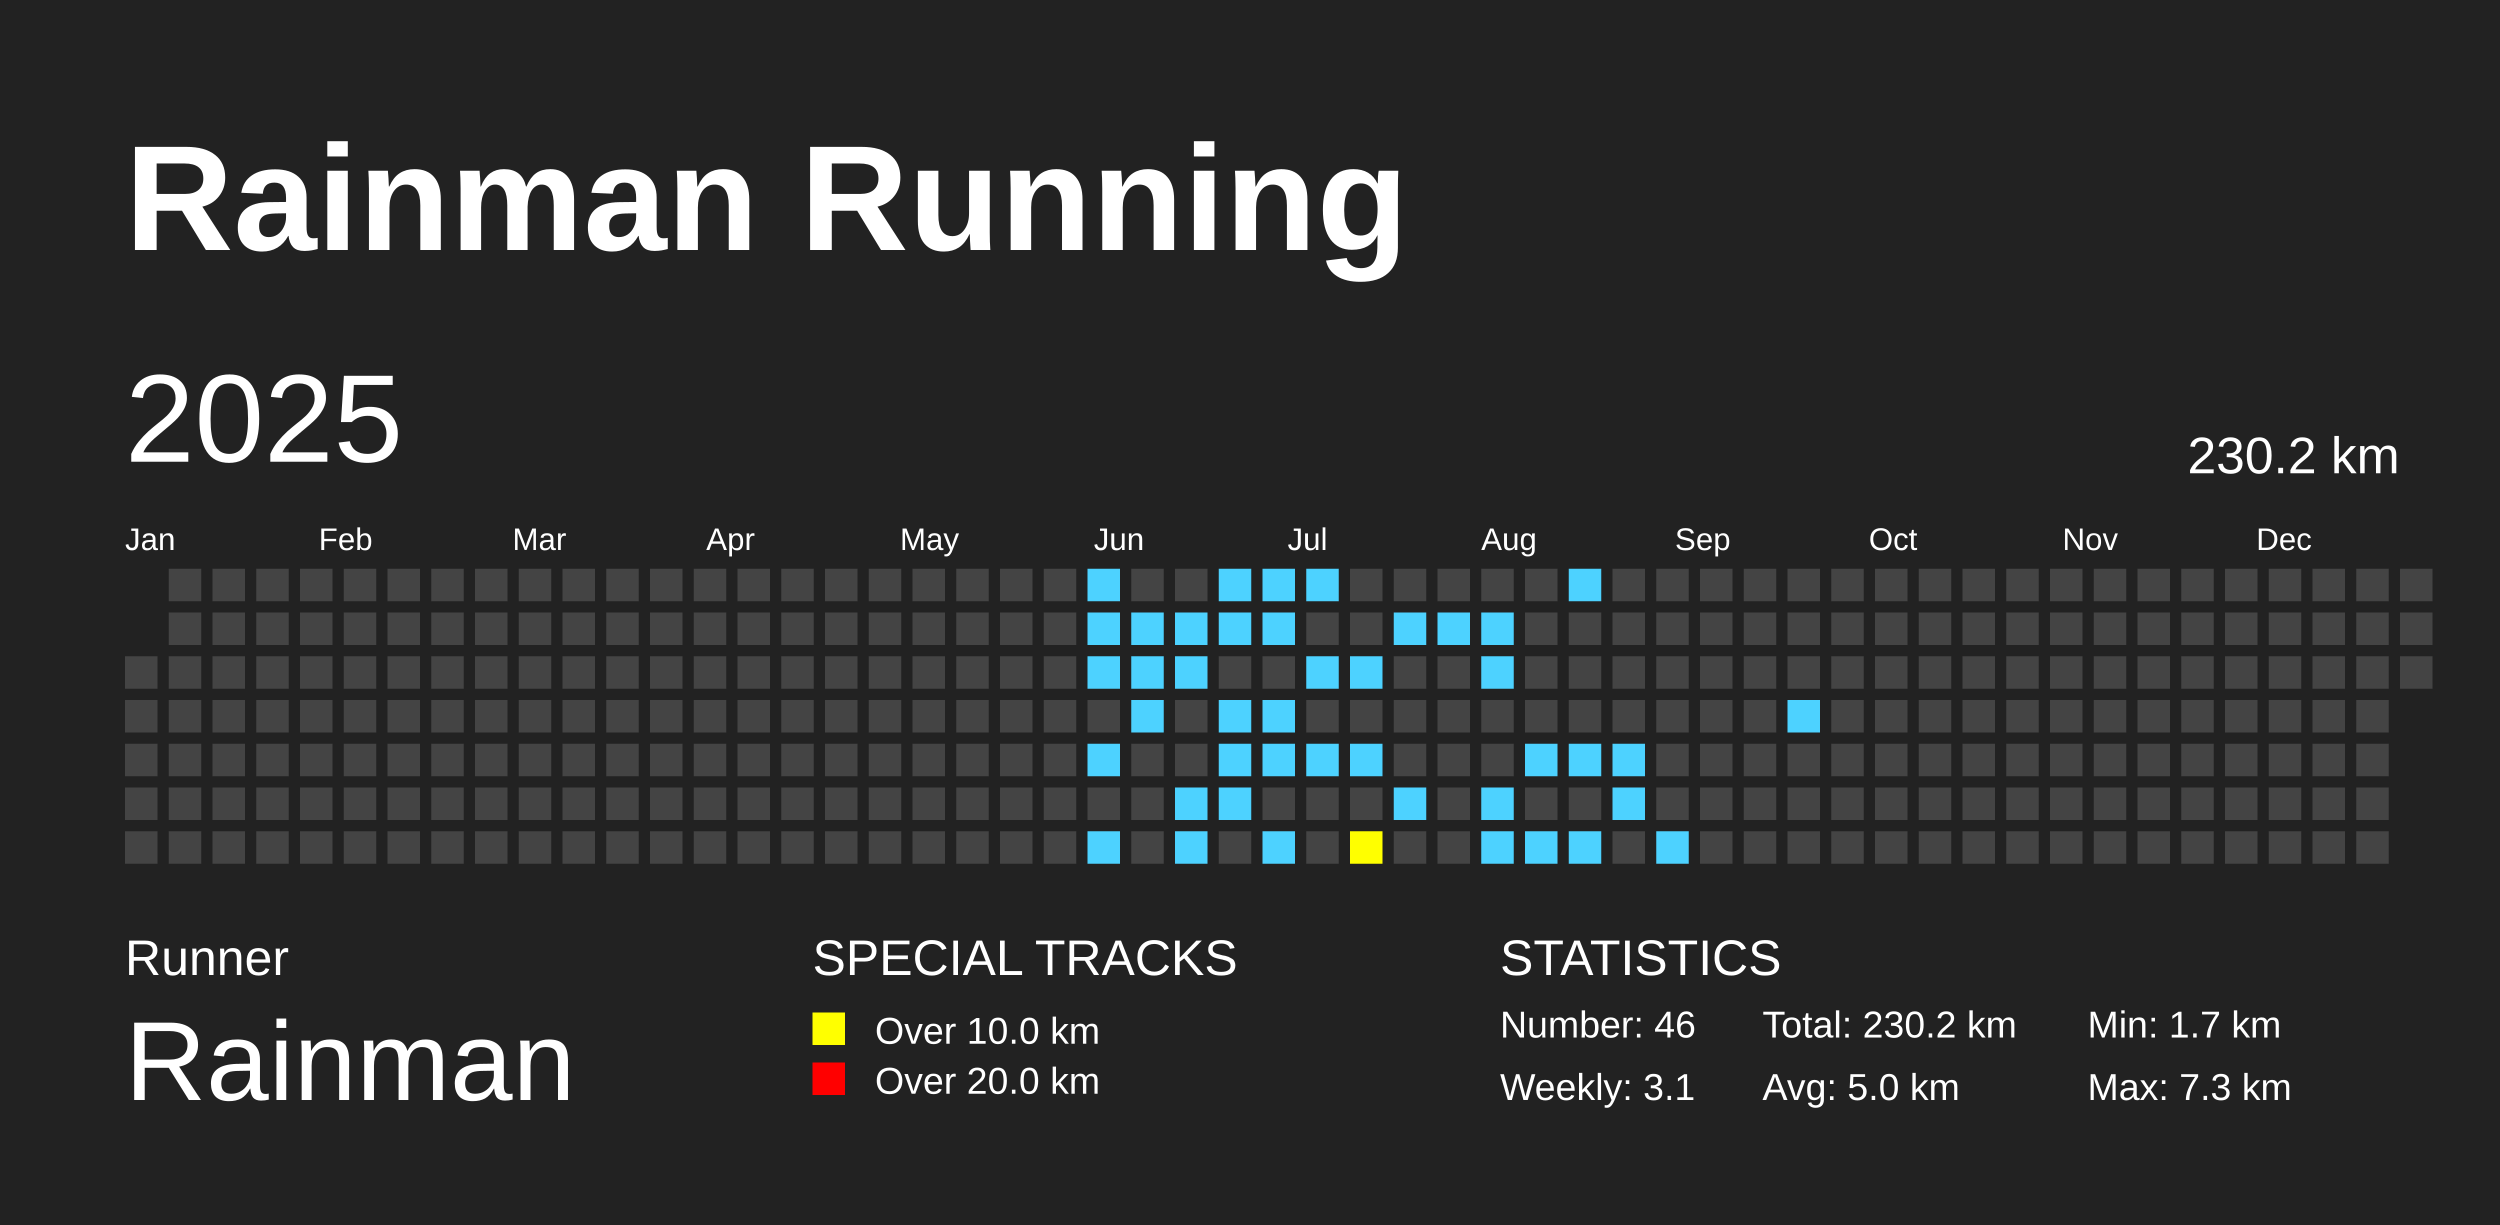
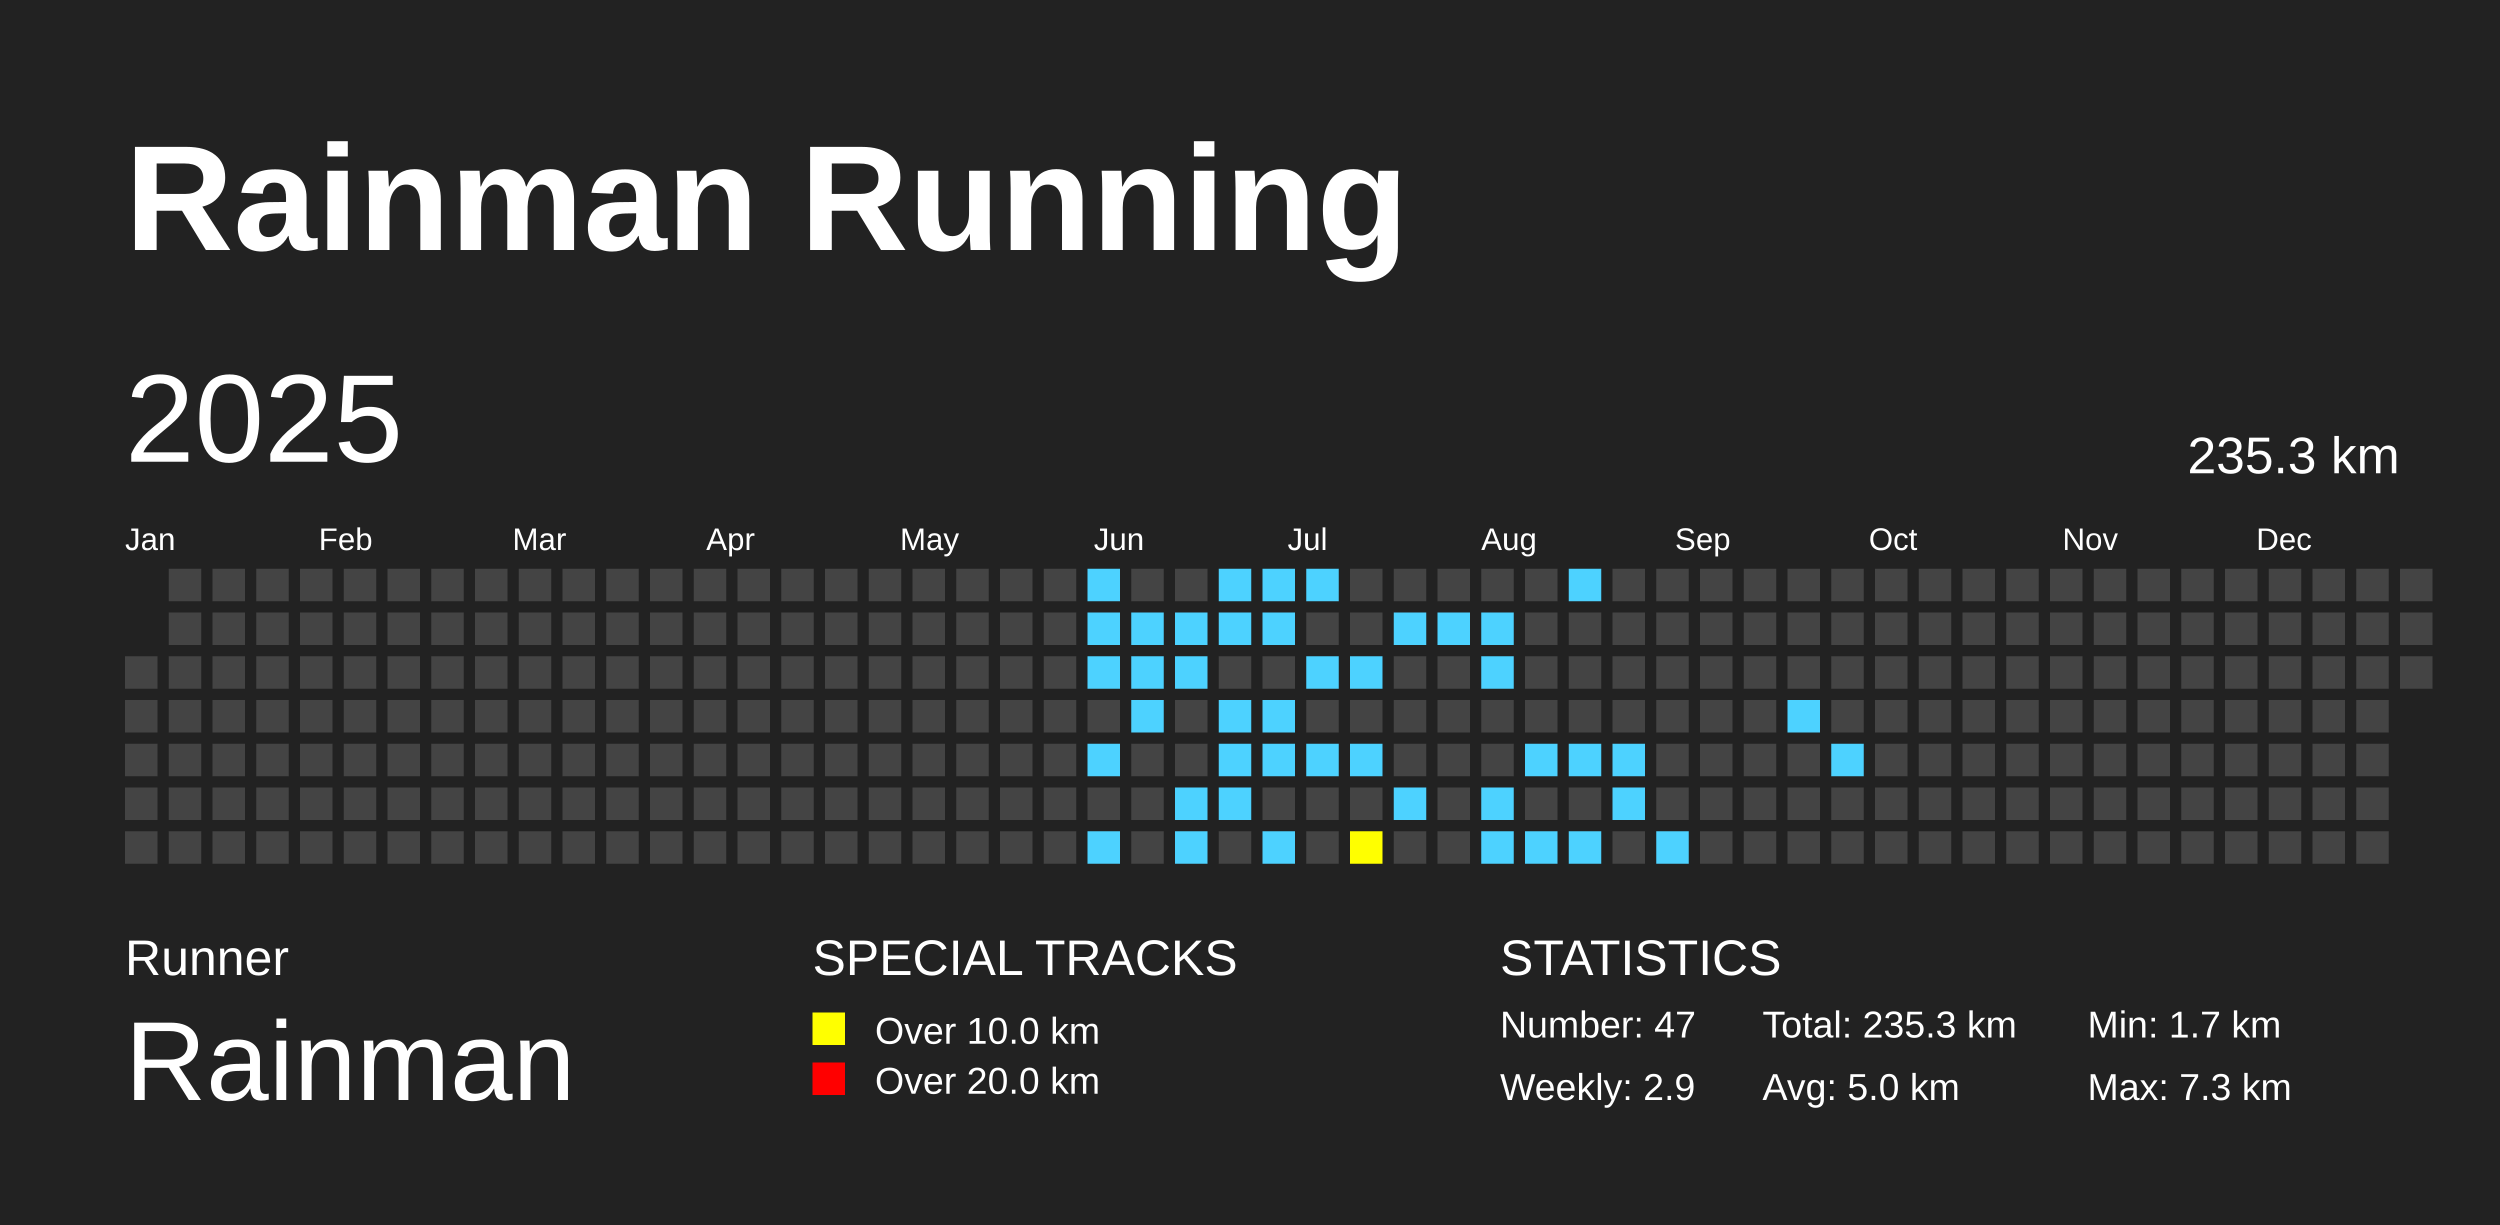
<svg xmlns="http://www.w3.org/2000/svg" baseProfile="full" height="98mm" version="1.1" viewBox="0,0,200,98" width="200mm">
  <defs />
  <rect fill="#222222" height="98" width="200" x="0" y="0" />
  <text fill="#FFFFFF" style="font-size:12px; font-family:Arial; font-weight:bold;" x="10" y="20">Rainman Running</text>
  <text fill="#FFFFFF" style="font-size:4px; font-family:Arial" x="10" y="78">Runner</text>
  <text fill="#FFFFFF" style="font-size:9px; font-family:Arial" x="10" y="88">Rainman</text>
  <text fill="#FFFFFF" style="font-size:4px; font-family:Arial" x="65" y="78">SPECIAL TRACKS</text>
  <rect fill="yellow" height="2.6" width="2.6" x="65" y="81" />
  <text fill="#FFFFFF" style="font-size:3px; font-family:Arial" x="70" y="83.5">Over 10.0 km</text>
  <rect fill="red" height="2.6" width="2.6" x="65" y="85" />
  <text fill="#FFFFFF" style="font-size:3px; font-family:Arial" x="70" y="87.5">Over 20.0 km</text>
  <text fill="#FFFFFF" style="font-size:4px; font-family:Arial" x="120" y="78">STATISTICS</text>
-   <text fill="#FFFFFF" style="font-size:3px; font-family:Arial" x="120" y="83">Number: 46</text>
-   <text fill="#FFFFFF" style="font-size:3px; font-family:Arial" x="120" y="88">Weekly: 3.1</text>
-   <text fill="#FFFFFF" style="font-size:3px; font-family:Arial" x="141" y="83">Total: 230.2 km</text>
+   <text fill="#FFFFFF" style="font-size:3px; font-family:Arial" x="120" y="83">Number: 47</text>
+   <text fill="#FFFFFF" style="font-size:3px; font-family:Arial" x="120" y="88">Weekly: 2.9</text>
+   <text fill="#FFFFFF" style="font-size:3px; font-family:Arial" x="141" y="83">Total: 235.3 km</text>
  <text fill="#FFFFFF" style="font-size:3px; font-family:Arial" x="141" y="88">Avg: 5.0 km</text>
  <text fill="#FFFFFF" style="font-size:3px; font-family:Arial" x="167" y="83">Min: 1.7 km</text>
  <text fill="#FFFFFF" style="font-size:3px; font-family:Arial" x="167" y="88">Max: 7.3 km</text>
  <text dominant-baseline="hanging" fill="#FFFFFF" style="font-size:10.0px; font-family:Arial;" x="10" y="30">2025</text>
-   <text dominant-baseline="hanging" fill="#FFFFFF" style="font-size:4.125px; font-family:Arial;" x="175" y="35">230.2 km</text>
+   <text dominant-baseline="hanging" fill="#FFFFFF" style="font-size:4.125px; font-family:Arial;" x="175" y="35">235.3 km</text>
  <text fill="#FFFFFF" style="font-size:2.5px; font-family:Arial" x="10.0" y="44">Jan</text>
  <text fill="#FFFFFF" style="font-size:2.5px; font-family:Arial" x="25.5" y="44">Feb</text>
  <text fill="#FFFFFF" style="font-size:2.5px; font-family:Arial" x="41.0" y="44">Mar</text>
  <text fill="#FFFFFF" style="font-size:2.5px; font-family:Arial" x="56.5" y="44">Apr</text>
  <text fill="#FFFFFF" style="font-size:2.5px; font-family:Arial" x="72.0" y="44">May</text>
  <text fill="#FFFFFF" style="font-size:2.5px; font-family:Arial" x="87.5" y="44">Jun</text>
  <text fill="#FFFFFF" style="font-size:2.5px; font-family:Arial" x="103.0" y="44">Jul</text>
  <text fill="#FFFFFF" style="font-size:2.5px; font-family:Arial" x="118.5" y="44">Aug</text>
  <text fill="#FFFFFF" style="font-size:2.5px; font-family:Arial" x="134.0" y="44">Sep</text>
  <text fill="#FFFFFF" style="font-size:2.5px; font-family:Arial" x="149.5" y="44">Oct</text>
  <text fill="#FFFFFF" style="font-size:2.5px; font-family:Arial" x="165.0" y="44">Nov</text>
  <text fill="#FFFFFF" style="font-size:2.5px; font-family:Arial" x="180.5" y="44">Dec</text>
  <rect fill="#444444" height="2.6" width="2.6" x="10.0" y="52.5" />
  <rect fill="#444444" height="2.6" width="2.6" x="10.0" y="56.0" />
  <rect fill="#444444" height="2.6" width="2.6" x="10.0" y="59.5" />
  <rect fill="#444444" height="2.6" width="2.6" x="10.0" y="63.0" />
  <rect fill="#444444" height="2.6" width="2.6" x="10.0" y="66.5" />
  <rect fill="#444444" height="2.6" width="2.6" x="13.5" y="45.5" />
  <rect fill="#444444" height="2.6" width="2.6" x="13.5" y="49.0" />
  <rect fill="#444444" height="2.6" width="2.6" x="13.5" y="52.5" />
  <rect fill="#444444" height="2.6" width="2.6" x="13.5" y="56.0" />
  <rect fill="#444444" height="2.6" width="2.6" x="13.5" y="59.5" />
  <rect fill="#444444" height="2.6" width="2.6" x="13.5" y="63.0" />
  <rect fill="#444444" height="2.6" width="2.6" x="13.5" y="66.5" />
  <rect fill="#444444" height="2.6" width="2.6" x="17.0" y="45.5" />
  <rect fill="#444444" height="2.6" width="2.6" x="17.0" y="49.0" />
  <rect fill="#444444" height="2.6" width="2.6" x="17.0" y="52.5" />
  <rect fill="#444444" height="2.6" width="2.6" x="17.0" y="56.0" />
  <rect fill="#444444" height="2.6" width="2.6" x="17.0" y="59.5" />
  <rect fill="#444444" height="2.6" width="2.6" x="17.0" y="63.0" />
  <rect fill="#444444" height="2.6" width="2.6" x="17.0" y="66.5" />
  <rect fill="#444444" height="2.6" width="2.6" x="20.5" y="45.5" />
  <rect fill="#444444" height="2.6" width="2.6" x="20.5" y="49.0" />
  <rect fill="#444444" height="2.6" width="2.6" x="20.5" y="52.5" />
  <rect fill="#444444" height="2.6" width="2.6" x="20.5" y="56.0" />
  <rect fill="#444444" height="2.6" width="2.6" x="20.5" y="59.5" />
  <rect fill="#444444" height="2.6" width="2.6" x="20.5" y="63.0" />
  <rect fill="#444444" height="2.6" width="2.6" x="20.5" y="66.5" />
  <rect fill="#444444" height="2.6" width="2.6" x="24.0" y="45.5" />
  <rect fill="#444444" height="2.6" width="2.6" x="24.0" y="49.0" />
  <rect fill="#444444" height="2.6" width="2.6" x="24.0" y="52.5" />
  <rect fill="#444444" height="2.6" width="2.6" x="24.0" y="56.0" />
  <rect fill="#444444" height="2.6" width="2.6" x="24.0" y="59.5" />
  <rect fill="#444444" height="2.6" width="2.6" x="24.0" y="63.0" />
  <rect fill="#444444" height="2.6" width="2.6" x="24.0" y="66.5" />
  <rect fill="#444444" height="2.6" width="2.6" x="27.5" y="45.5" />
  <rect fill="#444444" height="2.6" width="2.6" x="27.5" y="49.0" />
  <rect fill="#444444" height="2.6" width="2.6" x="27.5" y="52.5" />
  <rect fill="#444444" height="2.6" width="2.6" x="27.5" y="56.0" />
  <rect fill="#444444" height="2.6" width="2.6" x="27.5" y="59.5" />
  <rect fill="#444444" height="2.6" width="2.6" x="27.5" y="63.0" />
  <rect fill="#444444" height="2.6" width="2.6" x="27.5" y="66.5" />
  <rect fill="#444444" height="2.6" width="2.6" x="31.0" y="45.5" />
  <rect fill="#444444" height="2.6" width="2.6" x="31.0" y="49.0" />
  <rect fill="#444444" height="2.6" width="2.6" x="31.0" y="52.5" />
  <rect fill="#444444" height="2.6" width="2.6" x="31.0" y="56.0" />
  <rect fill="#444444" height="2.6" width="2.6" x="31.0" y="59.5" />
  <rect fill="#444444" height="2.6" width="2.6" x="31.0" y="63.0" />
  <rect fill="#444444" height="2.6" width="2.6" x="31.0" y="66.5" />
  <rect fill="#444444" height="2.6" width="2.6" x="34.5" y="45.5" />
  <rect fill="#444444" height="2.6" width="2.6" x="34.5" y="49.0" />
  <rect fill="#444444" height="2.6" width="2.6" x="34.5" y="52.5" />
  <rect fill="#444444" height="2.6" width="2.6" x="34.5" y="56.0" />
  <rect fill="#444444" height="2.6" width="2.6" x="34.5" y="59.5" />
  <rect fill="#444444" height="2.6" width="2.6" x="34.5" y="63.0" />
  <rect fill="#444444" height="2.6" width="2.6" x="34.5" y="66.5" />
  <rect fill="#444444" height="2.6" width="2.6" x="38.0" y="45.5" />
  <rect fill="#444444" height="2.6" width="2.6" x="38.0" y="49.0" />
  <rect fill="#444444" height="2.6" width="2.6" x="38.0" y="52.5" />
  <rect fill="#444444" height="2.6" width="2.6" x="38.0" y="56.0" />
  <rect fill="#444444" height="2.6" width="2.6" x="38.0" y="59.5" />
  <rect fill="#444444" height="2.6" width="2.6" x="38.0" y="63.0" />
  <rect fill="#444444" height="2.6" width="2.6" x="38.0" y="66.5" />
  <rect fill="#444444" height="2.6" width="2.6" x="41.5" y="45.5" />
  <rect fill="#444444" height="2.6" width="2.6" x="41.5" y="49.0" />
  <rect fill="#444444" height="2.6" width="2.6" x="41.5" y="52.5" />
  <rect fill="#444444" height="2.6" width="2.6" x="41.5" y="56.0" />
  <rect fill="#444444" height="2.6" width="2.6" x="41.5" y="59.5" />
  <rect fill="#444444" height="2.6" width="2.6" x="41.5" y="63.0" />
  <rect fill="#444444" height="2.6" width="2.6" x="41.5" y="66.5" />
  <rect fill="#444444" height="2.6" width="2.6" x="45.0" y="45.5" />
  <rect fill="#444444" height="2.6" width="2.6" x="45.0" y="49.0" />
  <rect fill="#444444" height="2.6" width="2.6" x="45.0" y="52.5" />
  <rect fill="#444444" height="2.6" width="2.6" x="45.0" y="56.0" />
  <rect fill="#444444" height="2.6" width="2.6" x="45.0" y="59.5" />
  <rect fill="#444444" height="2.6" width="2.6" x="45.0" y="63.0" />
  <rect fill="#444444" height="2.6" width="2.6" x="45.0" y="66.5" />
  <rect fill="#444444" height="2.6" width="2.6" x="48.5" y="45.5" />
  <rect fill="#444444" height="2.6" width="2.6" x="48.5" y="49.0" />
  <rect fill="#444444" height="2.6" width="2.6" x="48.5" y="52.5" />
  <rect fill="#444444" height="2.6" width="2.6" x="48.5" y="56.0" />
  <rect fill="#444444" height="2.6" width="2.6" x="48.5" y="59.5" />
  <rect fill="#444444" height="2.6" width="2.6" x="48.5" y="63.0" />
  <rect fill="#444444" height="2.6" width="2.6" x="48.5" y="66.5" />
  <rect fill="#444444" height="2.6" width="2.6" x="52.0" y="45.5" />
  <rect fill="#444444" height="2.6" width="2.6" x="52.0" y="49.0" />
  <rect fill="#444444" height="2.6" width="2.6" x="52.0" y="52.5" />
  <rect fill="#444444" height="2.6" width="2.6" x="52.0" y="56.0" />
  <rect fill="#444444" height="2.6" width="2.6" x="52.0" y="59.5" />
  <rect fill="#444444" height="2.6" width="2.6" x="52.0" y="63.0" />
  <rect fill="#444444" height="2.6" width="2.6" x="52.0" y="66.5" />
  <rect fill="#444444" height="2.6" width="2.6" x="55.5" y="45.5" />
  <rect fill="#444444" height="2.6" width="2.6" x="55.5" y="49.0" />
  <rect fill="#444444" height="2.6" width="2.6" x="55.5" y="52.5" />
  <rect fill="#444444" height="2.6" width="2.6" x="55.5" y="56.0" />
  <rect fill="#444444" height="2.6" width="2.6" x="55.5" y="59.5" />
  <rect fill="#444444" height="2.6" width="2.6" x="55.5" y="63.0" />
  <rect fill="#444444" height="2.6" width="2.6" x="55.5" y="66.5" />
  <rect fill="#444444" height="2.6" width="2.6" x="59.0" y="45.5" />
  <rect fill="#444444" height="2.6" width="2.6" x="59.0" y="49.0" />
  <rect fill="#444444" height="2.6" width="2.6" x="59.0" y="52.5" />
  <rect fill="#444444" height="2.6" width="2.6" x="59.0" y="56.0" />
  <rect fill="#444444" height="2.6" width="2.6" x="59.0" y="59.5" />
  <rect fill="#444444" height="2.6" width="2.6" x="59.0" y="63.0" />
  <rect fill="#444444" height="2.6" width="2.6" x="59.0" y="66.5" />
  <rect fill="#444444" height="2.6" width="2.6" x="62.5" y="45.5" />
  <rect fill="#444444" height="2.6" width="2.6" x="62.5" y="49.0" />
  <rect fill="#444444" height="2.6" width="2.6" x="62.5" y="52.5" />
  <rect fill="#444444" height="2.6" width="2.6" x="62.5" y="56.0" />
  <rect fill="#444444" height="2.6" width="2.6" x="62.5" y="59.5" />
  <rect fill="#444444" height="2.6" width="2.6" x="62.5" y="63.0" />
  <rect fill="#444444" height="2.6" width="2.6" x="62.5" y="66.5" />
  <rect fill="#444444" height="2.6" width="2.6" x="66.0" y="45.5" />
  <rect fill="#444444" height="2.6" width="2.6" x="66.0" y="49.0" />
  <rect fill="#444444" height="2.6" width="2.6" x="66.0" y="52.5" />
  <rect fill="#444444" height="2.6" width="2.6" x="66.0" y="56.0" />
  <rect fill="#444444" height="2.6" width="2.6" x="66.0" y="59.5" />
  <rect fill="#444444" height="2.6" width="2.6" x="66.0" y="63.0" />
  <rect fill="#444444" height="2.6" width="2.6" x="66.0" y="66.5" />
  <rect fill="#444444" height="2.6" width="2.6" x="69.5" y="45.5" />
  <rect fill="#444444" height="2.6" width="2.6" x="69.5" y="49.0" />
  <rect fill="#444444" height="2.6" width="2.6" x="69.5" y="52.5" />
  <rect fill="#444444" height="2.6" width="2.6" x="69.5" y="56.0" />
  <rect fill="#444444" height="2.6" width="2.6" x="69.5" y="59.5" />
  <rect fill="#444444" height="2.6" width="2.6" x="69.5" y="63.0" />
  <rect fill="#444444" height="2.6" width="2.6" x="69.5" y="66.5" />
  <rect fill="#444444" height="2.6" width="2.6" x="73.0" y="45.5" />
  <rect fill="#444444" height="2.6" width="2.6" x="73.0" y="49.0" />
  <rect fill="#444444" height="2.6" width="2.6" x="73.0" y="52.5" />
  <rect fill="#444444" height="2.6" width="2.6" x="73.0" y="56.0" />
  <rect fill="#444444" height="2.6" width="2.6" x="73.0" y="59.5" />
  <rect fill="#444444" height="2.6" width="2.6" x="73.0" y="63.0" />
  <rect fill="#444444" height="2.6" width="2.6" x="73.0" y="66.5" />
  <rect fill="#444444" height="2.6" width="2.6" x="76.5" y="45.5" />
  <rect fill="#444444" height="2.6" width="2.6" x="76.5" y="49.0" />
  <rect fill="#444444" height="2.6" width="2.6" x="76.5" y="52.5" />
  <rect fill="#444444" height="2.6" width="2.6" x="76.5" y="56.0" />
  <rect fill="#444444" height="2.6" width="2.6" x="76.5" y="59.5" />
  <rect fill="#444444" height="2.6" width="2.6" x="76.5" y="63.0" />
  <rect fill="#444444" height="2.6" width="2.6" x="76.5" y="66.5" />
  <rect fill="#444444" height="2.6" width="2.6" x="80.0" y="45.5" />
  <rect fill="#444444" height="2.6" width="2.6" x="80.0" y="49.0" />
  <rect fill="#444444" height="2.6" width="2.6" x="80.0" y="52.5" />
  <rect fill="#444444" height="2.6" width="2.6" x="80.0" y="56.0" />
  <rect fill="#444444" height="2.6" width="2.6" x="80.0" y="59.5" />
  <rect fill="#444444" height="2.6" width="2.6" x="80.0" y="63.0" />
  <rect fill="#444444" height="2.6" width="2.6" x="80.0" y="66.5" />
  <rect fill="#444444" height="2.6" width="2.6" x="83.5" y="45.5" />
  <rect fill="#444444" height="2.6" width="2.6" x="83.5" y="49.0" />
  <rect fill="#444444" height="2.6" width="2.6" x="83.5" y="52.5" />
  <rect fill="#444444" height="2.6" width="2.6" x="83.5" y="56.0" />
  <rect fill="#444444" height="2.6" width="2.6" x="83.5" y="59.5" />
  <rect fill="#444444" height="2.6" width="2.6" x="83.5" y="63.0" />
  <rect fill="#444444" height="2.6" width="2.6" x="83.5" y="66.5" />
  <rect fill="#4DD2FF" height="2.6" width="2.6" x="87.0" y="45.5" />
  <rect fill="#4DD2FF" height="2.6" width="2.6" x="87.0" y="49.0" />
  <rect fill="#4DD2FF" height="2.6" width="2.6" x="87.0" y="52.5" />
  <rect fill="#444444" height="2.6" width="2.6" x="87.0" y="56.0" />
  <rect fill="#4DD2FF" height="2.6" width="2.6" x="87.0" y="59.5" />
  <rect fill="#444444" height="2.6" width="2.6" x="87.0" y="63.0" />
  <rect fill="#4DD2FF" height="2.6" width="2.6" x="87.0" y="66.5" />
  <rect fill="#444444" height="2.6" width="2.6" x="90.5" y="45.5" />
  <rect fill="#4DD2FF" height="2.6" width="2.6" x="90.5" y="49.0" />
  <rect fill="#4DD2FF" height="2.6" width="2.6" x="90.5" y="52.5" />
  <rect fill="#4DD2FF" height="2.6" width="2.6" x="90.5" y="56.0" />
  <rect fill="#444444" height="2.6" width="2.6" x="90.5" y="59.5" />
  <rect fill="#444444" height="2.6" width="2.6" x="90.5" y="63.0" />
  <rect fill="#444444" height="2.6" width="2.6" x="90.5" y="66.5" />
  <rect fill="#444444" height="2.6" width="2.6" x="94.0" y="45.5" />
  <rect fill="#4DD2FF" height="2.6" width="2.6" x="94.0" y="49.0" />
  <rect fill="#4DD2FF" height="2.6" width="2.6" x="94.0" y="52.5" />
  <rect fill="#444444" height="2.6" width="2.6" x="94.0" y="56.0" />
  <rect fill="#444444" height="2.6" width="2.6" x="94.0" y="59.5" />
  <rect fill="#4DD2FF" height="2.6" width="2.6" x="94.0" y="63.0" />
  <rect fill="#4DD2FF" height="2.6" width="2.6" x="94.0" y="66.5" />
  <rect fill="#4DD2FF" height="2.6" width="2.6" x="97.5" y="45.5" />
  <rect fill="#4DD2FF" height="2.6" width="2.6" x="97.5" y="49.0" />
  <rect fill="#444444" height="2.6" width="2.6" x="97.5" y="52.5" />
  <rect fill="#4DD2FF" height="2.6" width="2.6" x="97.5" y="56.0" />
  <rect fill="#4DD2FF" height="2.6" width="2.6" x="97.5" y="59.5" />
  <rect fill="#4DD2FF" height="2.6" width="2.6" x="97.5" y="63.0" />
  <rect fill="#444444" height="2.6" width="2.6" x="97.5" y="66.5" />
  <rect fill="#4DD2FF" height="2.6" width="2.6" x="101.0" y="45.5" />
  <rect fill="#4DD2FF" height="2.6" width="2.6" x="101.0" y="49.0" />
  <rect fill="#444444" height="2.6" width="2.6" x="101.0" y="52.5" />
  <rect fill="#4DD2FF" height="2.6" width="2.6" x="101.0" y="56.0" />
  <rect fill="#4DD2FF" height="2.6" width="2.6" x="101.0" y="59.5" />
  <rect fill="#444444" height="2.6" width="2.6" x="101.0" y="63.0" />
  <rect fill="#4DD2FF" height="2.6" width="2.6" x="101.0" y="66.5" />
  <rect fill="#4DD2FF" height="2.6" width="2.6" x="104.5" y="45.5" />
  <rect fill="#444444" height="2.6" width="2.6" x="104.5" y="49.0" />
  <rect fill="#4DD2FF" height="2.6" width="2.6" x="104.5" y="52.5" />
  <rect fill="#444444" height="2.6" width="2.6" x="104.5" y="56.0" />
  <rect fill="#4DD2FF" height="2.6" width="2.6" x="104.5" y="59.5" />
  <rect fill="#444444" height="2.6" width="2.6" x="104.5" y="63.0" />
  <rect fill="#444444" height="2.6" width="2.6" x="104.5" y="66.5" />
  <rect fill="#444444" height="2.6" width="2.6" x="108.0" y="45.5" />
  <rect fill="#444444" height="2.6" width="2.6" x="108.0" y="49.0" />
  <rect fill="#4DD2FF" height="2.6" width="2.6" x="108.0" y="52.5" />
  <rect fill="#444444" height="2.6" width="2.6" x="108.0" y="56.0" />
  <rect fill="#4DD2FF" height="2.6" width="2.6" x="108.0" y="59.5" />
  <rect fill="#444444" height="2.6" width="2.6" x="108.0" y="63.0" />
  <rect fill="yellow" height="2.6" width="2.6" x="108.0" y="66.5" />
  <rect fill="#444444" height="2.6" width="2.6" x="111.5" y="45.5" />
  <rect fill="#4DD2FF" height="2.6" width="2.6" x="111.5" y="49.0" />
  <rect fill="#444444" height="2.6" width="2.6" x="111.5" y="52.5" />
  <rect fill="#444444" height="2.6" width="2.6" x="111.5" y="56.0" />
  <rect fill="#444444" height="2.6" width="2.6" x="111.5" y="59.5" />
  <rect fill="#4DD2FF" height="2.6" width="2.6" x="111.5" y="63.0" />
  <rect fill="#444444" height="2.6" width="2.6" x="111.5" y="66.5" />
  <rect fill="#444444" height="2.6" width="2.6" x="115.0" y="45.5" />
  <rect fill="#4DD2FF" height="2.6" width="2.6" x="115.0" y="49.0" />
  <rect fill="#444444" height="2.6" width="2.6" x="115.0" y="52.5" />
  <rect fill="#444444" height="2.6" width="2.6" x="115.0" y="56.0" />
  <rect fill="#444444" height="2.6" width="2.6" x="115.0" y="59.5" />
  <rect fill="#444444" height="2.6" width="2.6" x="115.0" y="63.0" />
  <rect fill="#444444" height="2.6" width="2.6" x="115.0" y="66.5" />
  <rect fill="#444444" height="2.6" width="2.6" x="118.5" y="45.5" />
  <rect fill="#4DD2FF" height="2.6" width="2.6" x="118.5" y="49.0" />
  <rect fill="#4DD2FF" height="2.6" width="2.6" x="118.5" y="52.5" />
  <rect fill="#444444" height="2.6" width="2.6" x="118.5" y="56.0" />
  <rect fill="#444444" height="2.6" width="2.6" x="118.5" y="59.5" />
  <rect fill="#4DD2FF" height="2.6" width="2.6" x="118.5" y="63.0" />
  <rect fill="#4DD2FF" height="2.6" width="2.6" x="118.5" y="66.5" />
  <rect fill="#444444" height="2.6" width="2.6" x="122.0" y="45.5" />
  <rect fill="#444444" height="2.6" width="2.6" x="122.0" y="49.0" />
  <rect fill="#444444" height="2.6" width="2.6" x="122.0" y="52.5" />
  <rect fill="#444444" height="2.6" width="2.6" x="122.0" y="56.0" />
  <rect fill="#4DD2FF" height="2.6" width="2.6" x="122.0" y="59.5" />
  <rect fill="#444444" height="2.6" width="2.6" x="122.0" y="63.0" />
  <rect fill="#4DD2FF" height="2.6" width="2.6" x="122.0" y="66.5" />
  <rect fill="#4DD2FF" height="2.6" width="2.6" x="125.5" y="45.5" />
  <rect fill="#444444" height="2.6" width="2.6" x="125.5" y="49.0" />
  <rect fill="#444444" height="2.6" width="2.6" x="125.5" y="52.5" />
  <rect fill="#444444" height="2.6" width="2.6" x="125.5" y="56.0" />
  <rect fill="#4DD2FF" height="2.6" width="2.6" x="125.5" y="59.5" />
  <rect fill="#444444" height="2.6" width="2.6" x="125.5" y="63.0" />
  <rect fill="#4DD2FF" height="2.6" width="2.6" x="125.5" y="66.5" />
  <rect fill="#444444" height="2.6" width="2.6" x="129.0" y="45.5" />
  <rect fill="#444444" height="2.6" width="2.6" x="129.0" y="49.0" />
  <rect fill="#444444" height="2.6" width="2.6" x="129.0" y="52.5" />
  <rect fill="#444444" height="2.6" width="2.6" x="129.0" y="56.0" />
  <rect fill="#4DD2FF" height="2.6" width="2.6" x="129.0" y="59.5" />
  <rect fill="#4DD2FF" height="2.6" width="2.6" x="129.0" y="63.0" />
  <rect fill="#444444" height="2.6" width="2.6" x="129.0" y="66.5" />
  <rect fill="#444444" height="2.6" width="2.6" x="132.5" y="45.5" />
  <rect fill="#444444" height="2.6" width="2.6" x="132.5" y="49.0" />
  <rect fill="#444444" height="2.6" width="2.6" x="132.5" y="52.5" />
  <rect fill="#444444" height="2.6" width="2.6" x="132.5" y="56.0" />
  <rect fill="#444444" height="2.6" width="2.6" x="132.5" y="59.5" />
  <rect fill="#444444" height="2.6" width="2.6" x="132.5" y="63.0" />
  <rect fill="#4DD2FF" height="2.6" width="2.6" x="132.5" y="66.5" />
  <rect fill="#444444" height="2.6" width="2.6" x="136.0" y="45.5" />
  <rect fill="#444444" height="2.6" width="2.6" x="136.0" y="49.0" />
  <rect fill="#444444" height="2.6" width="2.6" x="136.0" y="52.5" />
  <rect fill="#444444" height="2.6" width="2.6" x="136.0" y="56.0" />
  <rect fill="#444444" height="2.6" width="2.6" x="136.0" y="59.5" />
  <rect fill="#444444" height="2.6" width="2.6" x="136.0" y="63.0" />
  <rect fill="#444444" height="2.6" width="2.6" x="136.0" y="66.5" />
  <rect fill="#444444" height="2.6" width="2.6" x="139.5" y="45.5" />
  <rect fill="#444444" height="2.6" width="2.6" x="139.5" y="49.0" />
  <rect fill="#444444" height="2.6" width="2.6" x="139.5" y="52.5" />
  <rect fill="#444444" height="2.6" width="2.6" x="139.5" y="56.0" />
  <rect fill="#444444" height="2.6" width="2.6" x="139.5" y="59.5" />
  <rect fill="#444444" height="2.6" width="2.6" x="139.5" y="63.0" />
  <rect fill="#444444" height="2.6" width="2.6" x="139.5" y="66.5" />
  <rect fill="#444444" height="2.6" width="2.6" x="143.0" y="45.5" />
  <rect fill="#444444" height="2.6" width="2.6" x="143.0" y="49.0" />
  <rect fill="#444444" height="2.6" width="2.6" x="143.0" y="52.5" />
  <rect fill="#4DD2FF" height="2.6" width="2.6" x="143.0" y="56.0" />
  <rect fill="#444444" height="2.6" width="2.6" x="143.0" y="59.5" />
  <rect fill="#444444" height="2.6" width="2.6" x="143.0" y="63.0" />
  <rect fill="#444444" height="2.6" width="2.6" x="143.0" y="66.5" />
  <rect fill="#444444" height="2.6" width="2.6" x="146.5" y="45.5" />
  <rect fill="#444444" height="2.6" width="2.6" x="146.5" y="49.0" />
  <rect fill="#444444" height="2.6" width="2.6" x="146.5" y="52.5" />
  <rect fill="#444444" height="2.6" width="2.6" x="146.5" y="56.0" />
-   <rect fill="#444444" height="2.6" width="2.6" x="146.5" y="59.5" />
+   <rect fill="#4DD2FF" height="2.6" width="2.6" x="146.5" y="59.5" />
  <rect fill="#444444" height="2.6" width="2.6" x="146.5" y="63.0" />
  <rect fill="#444444" height="2.6" width="2.6" x="146.5" y="66.5" />
  <rect fill="#444444" height="2.6" width="2.6" x="150.0" y="45.5" />
  <rect fill="#444444" height="2.6" width="2.6" x="150.0" y="49.0" />
  <rect fill="#444444" height="2.6" width="2.6" x="150.0" y="52.5" />
  <rect fill="#444444" height="2.6" width="2.6" x="150.0" y="56.0" />
  <rect fill="#444444" height="2.6" width="2.6" x="150.0" y="59.5" />
  <rect fill="#444444" height="2.6" width="2.6" x="150.0" y="63.0" />
  <rect fill="#444444" height="2.6" width="2.6" x="150.0" y="66.5" />
  <rect fill="#444444" height="2.6" width="2.6" x="153.5" y="45.5" />
  <rect fill="#444444" height="2.6" width="2.6" x="153.5" y="49.0" />
  <rect fill="#444444" height="2.6" width="2.6" x="153.5" y="52.5" />
  <rect fill="#444444" height="2.6" width="2.6" x="153.5" y="56.0" />
  <rect fill="#444444" height="2.6" width="2.6" x="153.5" y="59.5" />
  <rect fill="#444444" height="2.6" width="2.6" x="153.5" y="63.0" />
  <rect fill="#444444" height="2.6" width="2.6" x="153.5" y="66.5" />
  <rect fill="#444444" height="2.6" width="2.6" x="157.0" y="45.5" />
  <rect fill="#444444" height="2.6" width="2.6" x="157.0" y="49.0" />
  <rect fill="#444444" height="2.6" width="2.6" x="157.0" y="52.5" />
  <rect fill="#444444" height="2.6" width="2.6" x="157.0" y="56.0" />
  <rect fill="#444444" height="2.6" width="2.6" x="157.0" y="59.5" />
  <rect fill="#444444" height="2.6" width="2.6" x="157.0" y="63.0" />
  <rect fill="#444444" height="2.6" width="2.6" x="157.0" y="66.5" />
  <rect fill="#444444" height="2.6" width="2.6" x="160.5" y="45.5" />
  <rect fill="#444444" height="2.6" width="2.6" x="160.5" y="49.0" />
  <rect fill="#444444" height="2.6" width="2.6" x="160.5" y="52.5" />
  <rect fill="#444444" height="2.6" width="2.6" x="160.5" y="56.0" />
  <rect fill="#444444" height="2.6" width="2.6" x="160.5" y="59.5" />
  <rect fill="#444444" height="2.6" width="2.6" x="160.5" y="63.0" />
  <rect fill="#444444" height="2.6" width="2.6" x="160.5" y="66.5" />
  <rect fill="#444444" height="2.6" width="2.6" x="164.0" y="45.5" />
  <rect fill="#444444" height="2.6" width="2.6" x="164.0" y="49.0" />
  <rect fill="#444444" height="2.6" width="2.6" x="164.0" y="52.5" />
  <rect fill="#444444" height="2.6" width="2.6" x="164.0" y="56.0" />
  <rect fill="#444444" height="2.6" width="2.6" x="164.0" y="59.5" />
  <rect fill="#444444" height="2.6" width="2.6" x="164.0" y="63.0" />
  <rect fill="#444444" height="2.6" width="2.6" x="164.0" y="66.5" />
  <rect fill="#444444" height="2.6" width="2.6" x="167.5" y="45.5" />
  <rect fill="#444444" height="2.6" width="2.6" x="167.5" y="49.0" />
  <rect fill="#444444" height="2.6" width="2.6" x="167.5" y="52.5" />
  <rect fill="#444444" height="2.6" width="2.6" x="167.5" y="56.0" />
  <rect fill="#444444" height="2.6" width="2.6" x="167.5" y="59.5" />
  <rect fill="#444444" height="2.6" width="2.6" x="167.5" y="63.0" />
  <rect fill="#444444" height="2.6" width="2.6" x="167.5" y="66.5" />
  <rect fill="#444444" height="2.6" width="2.6" x="171.0" y="45.5" />
  <rect fill="#444444" height="2.6" width="2.6" x="171.0" y="49.0" />
  <rect fill="#444444" height="2.6" width="2.6" x="171.0" y="52.5" />
  <rect fill="#444444" height="2.6" width="2.6" x="171.0" y="56.0" />
  <rect fill="#444444" height="2.6" width="2.6" x="171.0" y="59.5" />
  <rect fill="#444444" height="2.6" width="2.6" x="171.0" y="63.0" />
  <rect fill="#444444" height="2.6" width="2.6" x="171.0" y="66.5" />
  <rect fill="#444444" height="2.6" width="2.6" x="174.5" y="45.5" />
  <rect fill="#444444" height="2.6" width="2.6" x="174.5" y="49.0" />
  <rect fill="#444444" height="2.6" width="2.6" x="174.5" y="52.5" />
  <rect fill="#444444" height="2.6" width="2.6" x="174.5" y="56.0" />
  <rect fill="#444444" height="2.6" width="2.6" x="174.5" y="59.5" />
  <rect fill="#444444" height="2.6" width="2.6" x="174.5" y="63.0" />
  <rect fill="#444444" height="2.6" width="2.6" x="174.5" y="66.5" />
  <rect fill="#444444" height="2.6" width="2.6" x="178.0" y="45.5" />
  <rect fill="#444444" height="2.6" width="2.6" x="178.0" y="49.0" />
  <rect fill="#444444" height="2.6" width="2.6" x="178.0" y="52.5" />
  <rect fill="#444444" height="2.6" width="2.6" x="178.0" y="56.0" />
  <rect fill="#444444" height="2.6" width="2.6" x="178.0" y="59.5" />
  <rect fill="#444444" height="2.6" width="2.6" x="178.0" y="63.0" />
  <rect fill="#444444" height="2.6" width="2.6" x="178.0" y="66.5" />
  <rect fill="#444444" height="2.6" width="2.6" x="181.5" y="45.5" />
  <rect fill="#444444" height="2.6" width="2.6" x="181.5" y="49.0" />
  <rect fill="#444444" height="2.6" width="2.6" x="181.5" y="52.5" />
  <rect fill="#444444" height="2.6" width="2.6" x="181.5" y="56.0" />
  <rect fill="#444444" height="2.6" width="2.6" x="181.5" y="59.5" />
  <rect fill="#444444" height="2.6" width="2.6" x="181.5" y="63.0" />
  <rect fill="#444444" height="2.6" width="2.6" x="181.5" y="66.5" />
  <rect fill="#444444" height="2.6" width="2.6" x="185.0" y="45.5" />
  <rect fill="#444444" height="2.6" width="2.6" x="185.0" y="49.0" />
  <rect fill="#444444" height="2.6" width="2.6" x="185.0" y="52.5" />
  <rect fill="#444444" height="2.6" width="2.6" x="185.0" y="56.0" />
  <rect fill="#444444" height="2.6" width="2.6" x="185.0" y="59.5" />
  <rect fill="#444444" height="2.6" width="2.6" x="185.0" y="63.0" />
  <rect fill="#444444" height="2.6" width="2.6" x="185.0" y="66.5" />
  <rect fill="#444444" height="2.6" width="2.6" x="188.5" y="45.5" />
  <rect fill="#444444" height="2.6" width="2.6" x="188.5" y="49.0" />
  <rect fill="#444444" height="2.6" width="2.6" x="188.5" y="52.5" />
  <rect fill="#444444" height="2.6" width="2.6" x="188.5" y="56.0" />
  <rect fill="#444444" height="2.6" width="2.6" x="188.5" y="59.5" />
  <rect fill="#444444" height="2.6" width="2.6" x="188.5" y="63.0" />
  <rect fill="#444444" height="2.6" width="2.6" x="188.5" y="66.5" />
  <rect fill="#444444" height="2.6" width="2.6" x="192.0" y="45.5" />
  <rect fill="#444444" height="2.6" width="2.6" x="192.0" y="49.0" />
  <rect fill="#444444" height="2.6" width="2.6" x="192.0" y="52.5" />
</svg>
